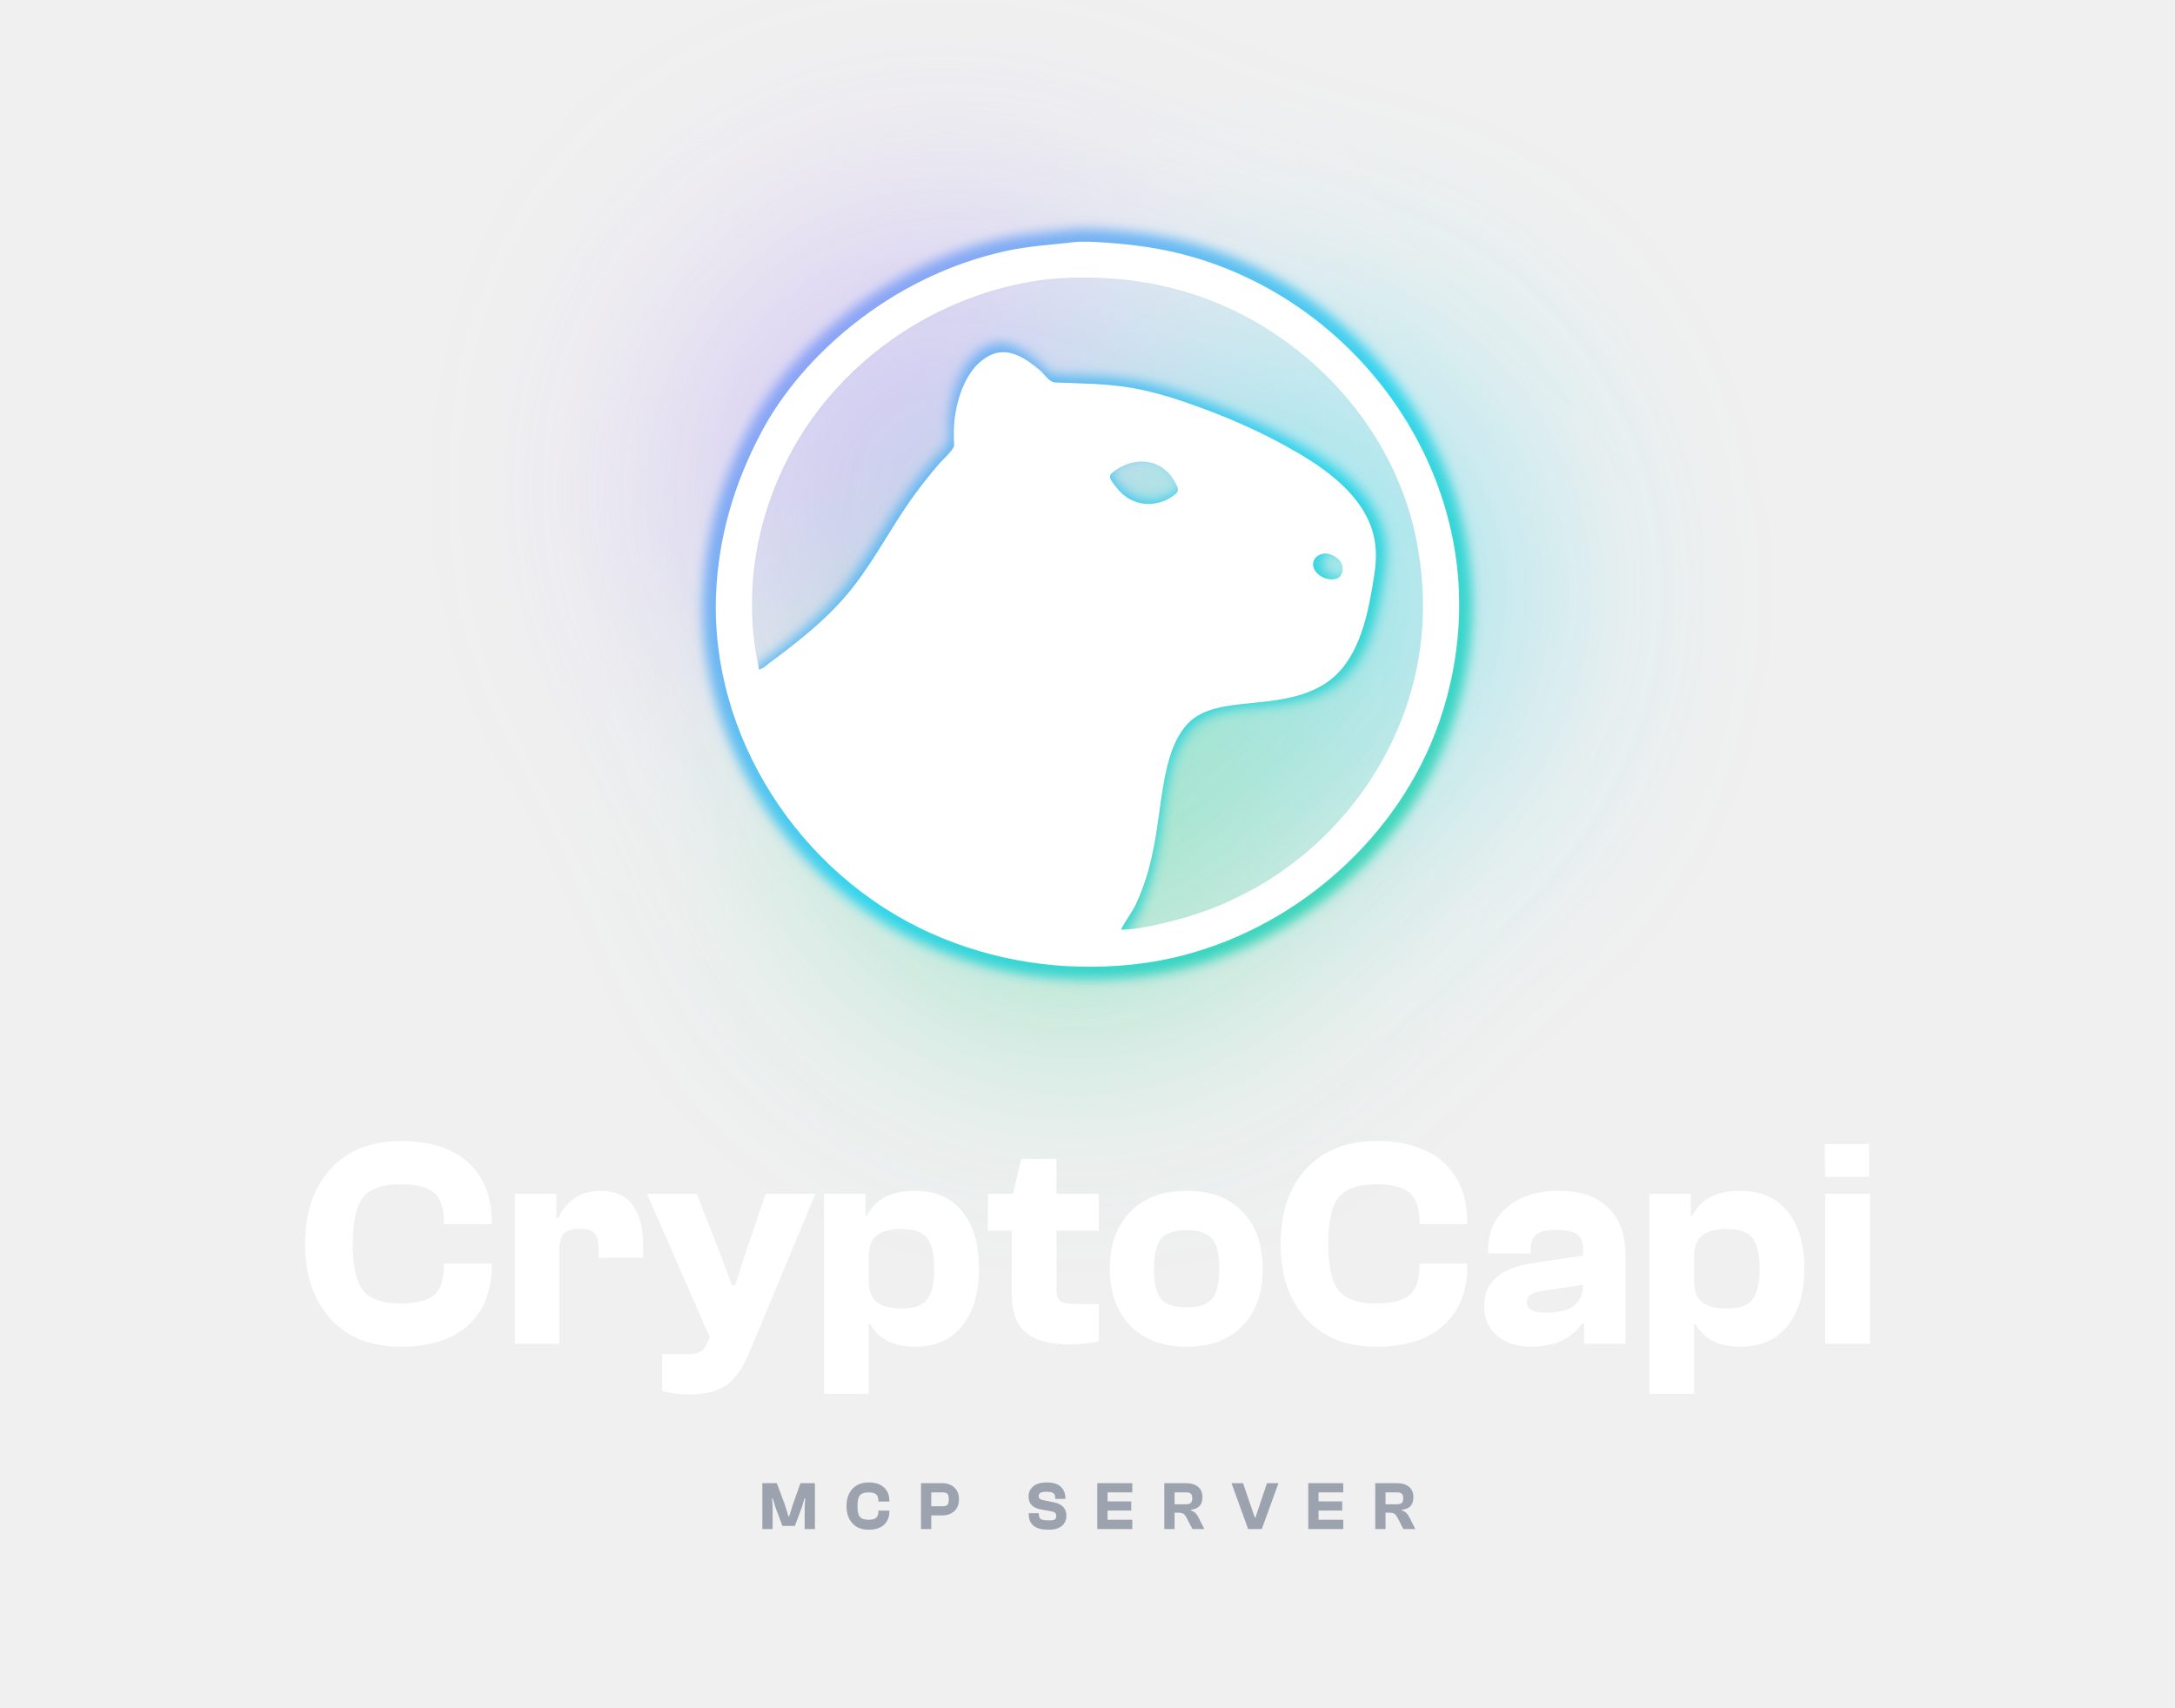
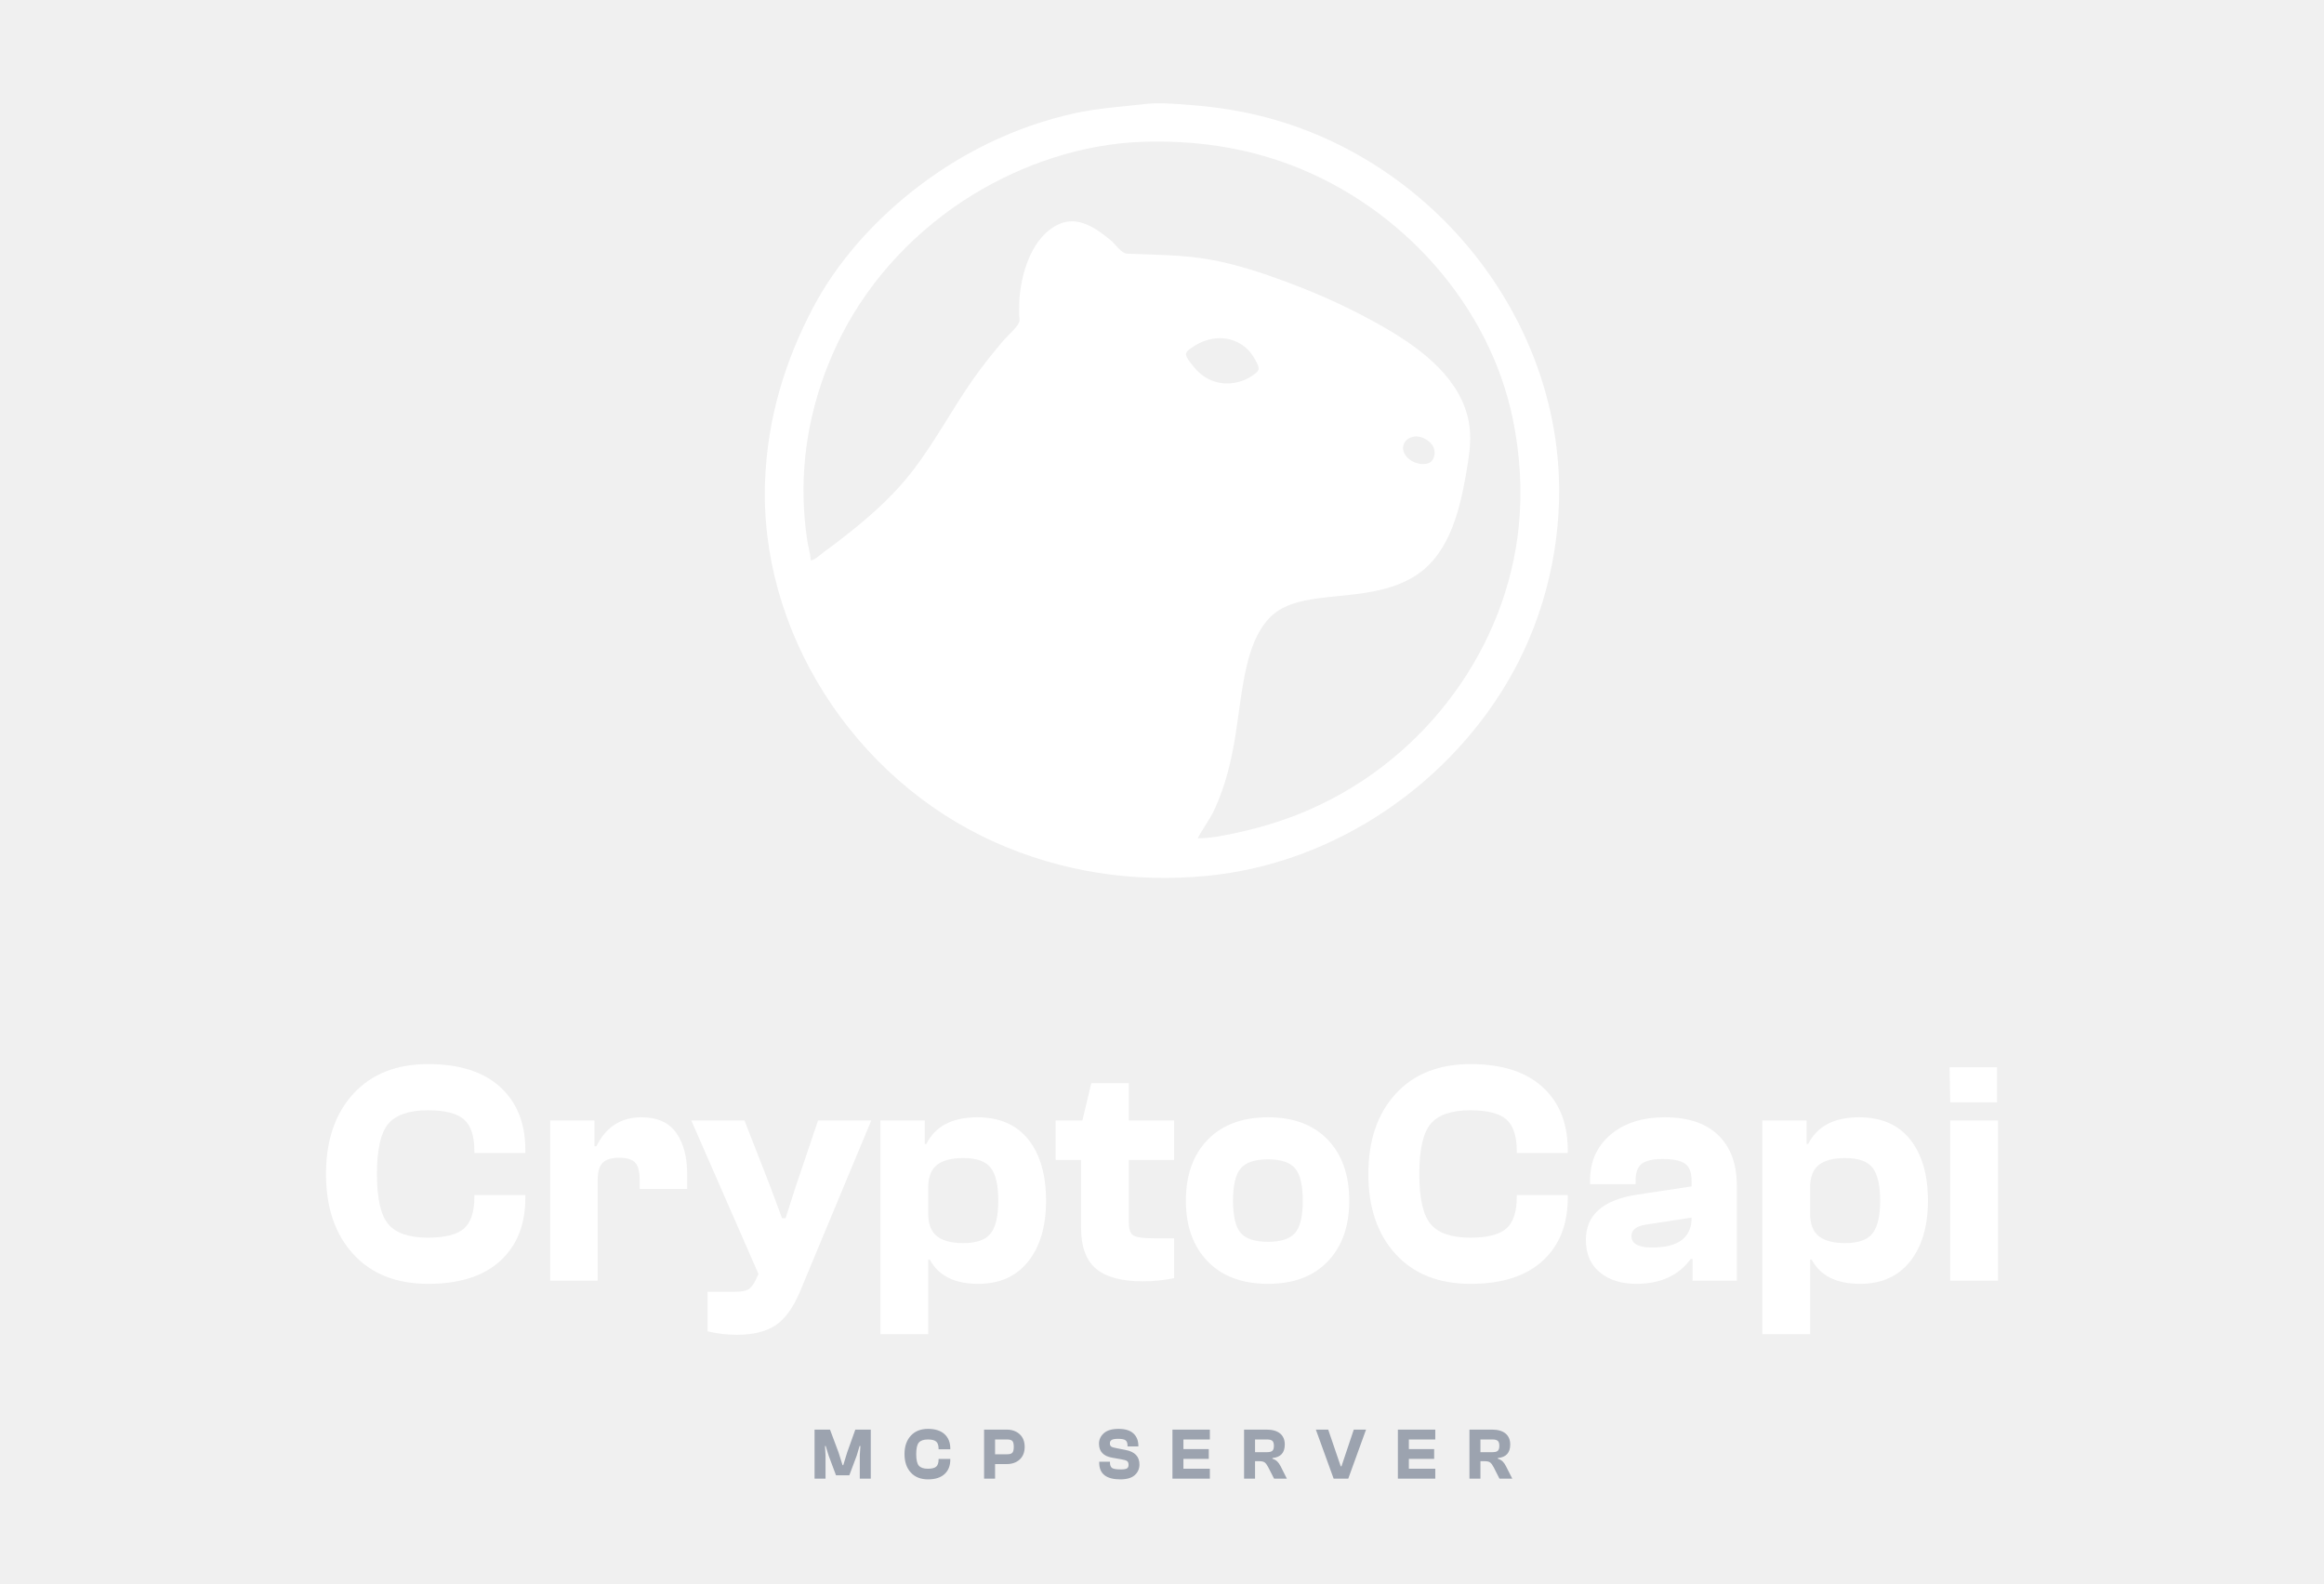
- <svg xmlns="http://www.w3.org/2000/svg" width="540" height="424" viewBox="0 0 540 424" role="img" aria-labelledby="t">
-   <defs>
-     <path id="mark" d="m 560.776,273.592 c 6.711,-0.774 14.194,-0.275 20.914,0.175 14.171,0.949 27.939,2.608 41.828,5.724 100.371,22.516 175.986,112.197 180.478,212.47 1.796,40.089 -7.687,81.431 -27.294,116.786 -35.833,64.616 -104.116,111.882 -179.541,119.259 -43.192,4.224 -85.857,-2.137 -125.483,-19.924 -82.923,-37.221 -138.933,-124.424 -134.926,-213.881 1.604,-35.806 11.494,-69.039 28.277,-100.823 13.716,-25.974 34.342,-49.204 57.372,-67.656 28.171,-22.572 61.486,-39.076 97.12,-46.77 13.732,-2.965 27.39,-3.761 41.255,-5.36 M 363.67,542.372 c 2.945,-0.683 5.615,-3.559 8.022,-5.279 6.483,-4.631 12.744,-9.556 18.908,-14.583 12.19,-9.943 23.537,-20.629 33.097,-33.07 12.888,-16.773 22.83,-35.593 34.9,-52.932 5.669,-8.144 11.912,-15.957 18.355,-23.525 2.783,-3.268 7.381,-6.935 9.277,-10.722 0.588,-1.175 0.058,-3.371 0.058,-4.681 0,-3.752 -0.035,-7.469 0.335,-11.203 1.486,-15.005 7.786,-34.911 22.871,-41.92 11.516,-5.351 22.422,2.459 30.941,9.595 2.517,2.108 5.977,7.527 9.454,7.674 16.454,0.696 32.391,0.609 48.703,3.485 15.53,2.738 30.555,7.735 45.266,13.205 20.574,7.651 40.413,16.764 59.304,27.845 21.258,12.47 43.83,30.05 48.005,55.452 1.231,7.489 0.613,14.954 -0.569,22.405 -3.424,21.582 -8.256,48.445 -25.949,63.493 -5.434,4.621 -12.108,7.919 -18.908,10.162 -14.245,4.699 -29.372,4.961 -44.12,6.966 -10.338,1.406 -21.38,4.083 -28.567,12.079 -7.057,7.852 -10.555,17.985 -12.874,28.006 -3.077,13.293 -4.39,26.877 -6.524,40.329 -2.405,15.161 -5.996,30.249 -12.572,44.25 -2.727,5.807 -6.77,10.86 -9.652,16.524 8.396,0 17.067,-1.911 25.211,-3.739 14.531,-3.26 28.547,-7.746 42.114,-13.819 67.115,-30.041 114.589,-94.558 121.71,-166.444 2.076,-20.959 0.707,-42.089 -3.518,-62.734 C 763.185,391.94 711.491,334.298 646.436,309.587 618.088,298.819 588.445,294.798 558.196,295.907 c -34.732,1.273 -69.822,13.117 -99.125,31.083 -32.54,19.951 -59.937,48.726 -77.137,82.352 -15.321,29.955 -23.399,63.074 -22.558,96.622 0.201,8.017 0.881,16.138 2.079,24.085 0.616,4.085 1.872,8.224 2.214,12.323 M 601.171,411.703 c -4.7,0.658 -9.001,2.476 -12.892,5.106 -1.255,0.848 -3.39,2.162 -3.734,3.736 -0.444,2.034 2.969,5.752 4.127,7.282 5.703,7.538 14.318,11.458 23.959,9.999 4.135,-0.626 8.115,-2.2 11.46,-4.649 1.141,-0.835 2.88,-1.897 3.143,-3.39 0.358,-2.032 -1.839,-5.291 -2.817,-7.001 -4.594,-8.031 -13.933,-12.386 -23.245,-11.083 m 117.748,57.697 c -5.717,0.813 -8.562,6.235 -5.141,11.078 2.601,3.684 7.795,5.738 12.303,4.949 4.435,-0.776 5.665,-5.806 4.26,-9.43 -1.541,-3.975 -7.088,-7.214 -11.422,-6.597 z" />
-     <linearGradient id="engines" x1="0" y1="0" x2="1" y2="1">
-       <stop offset="0" stop-color="#a78bfa" />
-       <stop offset=".55" stop-color="#22d3ee" />
-       <stop offset="1" stop-color="#34d399" />
-     </linearGradient>
-     <filter id="bloom" x="-50%" y="-50%" width="200%" height="200%">
-       <feGaussianBlur stdDeviation="30" />
-     </filter>
-     <filter id="rim" x="-10%" y="-10%" width="120%" height="120%">
-       <feGaussianBlur stdDeviation="3.5" />
-     </filter>
-   </defs>
-   <g filter="url(#bloom)" opacity="0.42">
-     <circle cx="234.4" cy="120.8" r="64.8" fill="#a78bfa" />
-     <circle cx="312.1" cy="146.8" r="64.8" fill="#22d3ee" />
-     <circle cx="266.8" cy="188.9" r="64.8" fill="#34d399" />
-   </g>
-   <g transform="translate(177.71 60) scale(0.39467) translate(-336.5496 -273.1886)">
-     <use href="#mark" fill="url(#engines)" opacity="0.9" filter="url(#rim)" transform="translate(570.38 501.23) scale(1.035) translate(-570.38 -501.23)" />
-     <use href="#mark" fill="#ffffff" />
-   </g>
-   <path fill="#ffffff" d="M99.50 334.32L99.50 334.32Q88.40 334.32 82.08 327.40Q75.75 320.48 75.75 308.79Q75.75 297.10 82.08 290.18Q88.40 283.26 99.50 283.26L99.50 283.26Q110.38 283.26 116.23 288.59Q122.07 293.92 122.07 303.24L122.07 303.24L122.07 303.91L110.23 303.91L110.23 303.54Q110.23 298.21 107.79 296.10Q105.35 293.99 99.43 293.99L99.43 293.99Q92.92 293.99 90.25 297.10Q87.59 300.21 87.59 308.79Q87.59 317.37 90.25 320.48Q92.92 323.59 99.43 323.59L99.43 323.59Q105.35 323.59 107.79 321.48Q110.23 319.37 110.23 314.04L110.23 314.04L110.23 313.67L122.07 313.67L122.07 314.34Q122.07 323.66 116.23 328.99Q110.38 334.32 99.50 334.32ZM138.87 310.27L138.87 333.58L127.85 333.58L127.85 296.36L138.13 296.36L138.13 302.35L138.58 302.35Q141.91 295.62 149.01 295.62L149.01 295.62Q154.56 295.62 157.11 299.21Q159.67 302.80 159.67 308.86L159.67 308.86L159.67 312.27L148.64 312.27L148.64 310.27Q148.64 307.31 147.60 306.16Q146.57 305.02 143.90 305.02Q141.24 305.02 140.06 306.16Q138.87 307.31 138.87 310.27L138.87 310.27ZM171.21 346.16L171.21 346.16Q167.81 346.16 164.40 345.35L164.40 345.35L164.40 336.17L170.62 336.17Q172.84 336.17 173.80 335.65Q174.76 335.13 175.58 333.43L175.58 333.43L176.24 332.03L160.63 296.36L172.99 296.36L179.05 311.90L181.72 319.08L182.53 319.08L184.83 311.90L190.08 296.36L202.44 296.36L185.86 336.17Q183.49 341.79 180.16 343.98Q176.83 346.16 171.21 346.16ZM215.68 328.70L215.68 346.01L204.58 346.01L204.58 296.36L214.87 296.36L214.87 301.83L215.24 301.83Q218.35 295.62 227.08 295.62L227.08 295.62Q234.85 295.62 238.96 300.80Q243.06 305.98 243.06 315.01L243.06 315.01Q243.06 323.89 238.92 329.10Q234.78 334.32 227.30 334.32L227.30 334.32Q219.09 334.32 216.05 328.70L216.05 328.70L215.68 328.70ZM215.68 311.97L215.68 317.97Q215.68 321.67 217.72 323.26Q219.75 324.85 223.82 324.85L223.82 324.85Q228.49 324.85 230.23 322.55Q231.96 320.26 231.96 315.01L231.96 315.01Q231.96 309.68 230.23 307.38Q228.49 305.09 223.82 305.09L223.82 305.09Q219.75 305.09 217.72 306.68Q215.68 308.27 215.68 311.97L215.68 311.97ZM265.56 333.73L265.56 333.73Q258.16 333.73 254.68 330.81Q251.20 327.88 251.20 321.37L251.20 321.37L251.20 305.53L245.28 305.53L245.28 296.36L251.50 296.36L253.57 287.70L262.30 287.70L262.30 296.36L272.81 296.36L272.81 305.53L262.30 305.53L262.30 320.11Q262.30 322.48 263.41 323.11Q264.52 323.74 268.22 323.74L268.22 323.74L272.81 323.74L272.81 332.99Q269.26 333.73 265.56 333.73ZM294.64 334.32L294.64 334.32Q285.69 334.32 280.62 329.10Q275.55 323.89 275.55 315.01L275.55 315.01Q275.55 306.05 280.62 300.83Q285.69 295.62 294.64 295.62L294.64 295.62Q303.52 295.62 308.52 300.83Q313.51 306.05 313.51 315.01L313.51 315.01Q313.51 323.89 308.52 329.10Q303.52 334.32 294.64 334.32ZM294.64 324.55L294.64 324.55Q299.16 324.55 300.93 322.48Q302.71 320.41 302.71 315.01Q302.71 309.60 300.93 307.50Q299.16 305.39 294.64 305.39L294.64 305.39Q290.05 305.39 288.28 307.50Q286.50 309.60 286.50 315.01Q286.50 320.41 288.28 322.48Q290.05 324.55 294.64 324.55ZM341.71 334.32L341.71 334.32Q330.61 334.32 324.28 327.40Q317.95 320.48 317.95 308.79Q317.95 297.10 324.28 290.18Q330.61 283.26 341.71 283.26L341.71 283.26Q352.58 283.26 358.43 288.59Q364.28 293.92 364.28 303.24L364.28 303.24L364.28 303.91L352.44 303.91L352.44 303.54Q352.44 298.21 349.99 296.10Q347.55 293.99 341.63 293.99L341.63 293.99Q335.12 293.99 332.46 297.10Q329.79 300.21 329.79 308.79Q329.79 317.37 332.46 320.48Q335.12 323.59 341.63 323.59L341.63 323.59Q347.55 323.59 349.99 321.48Q352.44 319.37 352.44 314.04L352.44 314.04L352.44 313.67L364.28 313.67L364.28 314.34Q364.28 323.66 358.43 328.99Q352.58 334.32 341.71 334.32ZM380.19 334.32L380.19 334.32Q375.01 334.32 371.75 331.66Q368.49 328.99 368.49 324.11L368.49 324.11Q368.49 315.45 380.33 313.60L380.33 313.60L393.06 311.68L393.06 310.49Q393.06 307.38 391.47 306.35Q389.88 305.31 386.33 305.31L386.33 305.31Q382.92 305.31 381.48 306.42Q380.04 307.53 380.04 310.34L380.04 310.34L380.04 311.16L369.46 311.16L369.46 310.34Q369.46 303.68 374.23 299.65Q379.00 295.62 386.85 295.62L386.85 295.62Q394.99 295.62 399.28 299.80Q403.57 303.98 403.57 311.53L403.57 311.53L403.57 333.58L393.28 333.58L393.28 328.55L392.84 328.55Q388.62 334.32 380.19 334.32ZM379.08 323.22L379.08 323.22Q379.08 325.88 383.89 325.88L383.89 325.88Q393.06 325.88 393.06 318.93L393.06 318.93L382.41 320.56Q379.08 321.07 379.08 323.22ZM420.59 328.70L420.59 346.01L409.49 346.01L409.49 296.36L419.78 296.36L419.78 301.83L420.15 301.83Q423.25 295.62 431.99 295.62L431.99 295.62Q439.76 295.62 443.86 300.80Q447.97 305.98 447.97 315.01L447.97 315.01Q447.97 323.89 443.83 329.10Q439.68 334.32 432.21 334.32L432.21 334.32Q423.99 334.32 420.96 328.70L420.96 328.70L420.59 328.70ZM420.59 311.97L420.59 317.97Q420.59 321.67 422.63 323.26Q424.66 324.85 428.73 324.85L428.73 324.85Q433.39 324.85 435.13 322.55Q436.87 320.26 436.87 315.01L436.87 315.01Q436.87 309.68 435.13 307.38Q433.39 305.09 428.73 305.09L428.73 305.09Q424.66 305.09 422.63 306.68Q420.59 308.27 420.59 311.97L420.59 311.97ZM464.03 284L464.03 292.14L453.15 292.14L453.00 284L464.03 284ZM464.25 296.36L464.25 333.58L453.15 333.58L453.15 296.36L464.25 296.36Z" />
-   <path fill="#9ca3af" d="M191.82 374.19L191.82 379.58L189.27 379.58L189.27 368.19L192.86 368.19L194.85 373.51L195.77 376.44L195.94 376.44L196.84 373.51L198.74 368.19L202.33 368.19L202.33 379.58L199.78 379.58L199.78 374.19L199.92 372.00L199.73 372.00L199.07 374.22L197.35 378.80L194.25 378.80L192.54 374.22L191.86 372.00L191.69 372.00L191.82 374.19ZM215.63 379.75L215.63 379.75Q213.08 379.75 211.63 378.16Q210.17 376.57 210.17 373.88Q210.17 371.20 211.63 369.61Q213.08 368.02 215.63 368.02L215.63 368.02Q218.13 368.02 219.47 369.24Q220.81 370.47 220.81 372.61L220.81 372.61L220.81 372.76L218.09 372.76L218.09 372.68Q218.09 371.45 217.53 370.97Q216.97 370.48 215.61 370.48L215.61 370.48Q214.12 370.48 213.50 371.20Q212.89 371.91 212.89 373.88Q212.89 375.86 213.50 376.57Q214.12 377.28 215.61 377.28L215.61 377.28Q216.97 377.28 217.53 376.80Q218.09 376.32 218.09 375.09L218.09 375.09L218.09 375.01L220.81 375.01L220.81 375.16Q220.81 377.30 219.47 378.53Q218.13 379.75 215.63 379.75ZM231.21 376.20L231.21 379.58L228.66 379.58L228.66 368.19L233.89 368.19Q235.76 368.19 236.93 369.26Q238.09 370.33 238.09 372.20Q238.09 374.07 236.94 375.13Q235.78 376.20 233.89 376.20L233.89 376.20L231.21 376.20ZM234.00 370.48L234.00 370.48L231.21 370.48L231.21 373.92L234.00 373.92Q234.90 373.92 235.23 373.56Q235.56 373.20 235.56 372.20L235.56 372.20Q235.56 371.18 235.23 370.83Q234.90 370.48 234.00 370.48ZM260.31 379.75L260.31 379.75Q255.41 379.75 255.41 375.87L255.41 375.87L255.41 375.65L257.91 375.65L257.91 375.82Q257.91 376.77 258.40 377.11Q258.90 377.44 260.43 377.44L260.43 377.44Q261.48 377.44 261.85 377.21Q262.23 376.98 262.23 376.38L262.23 376.38Q262.23 375.77 261.91 375.52Q261.60 375.26 260.46 375.07L260.46 375.07L258.45 374.72Q255.36 374.19 255.36 371.47L255.36 371.47Q255.36 370.03 256.49 369.02Q257.62 368.02 259.90 368.02L259.90 368.02Q262.23 368.02 263.37 369.09Q264.51 370.16 264.51 371.96L264.51 371.96L264.51 372.10L261.99 372.10L261.99 371.91Q261.99 371.01 261.53 370.67Q261.07 370.33 259.81 370.33L259.81 370.33Q258.74 370.33 258.32 370.58Q257.89 370.82 257.89 371.37Q257.89 371.91 258.20 372.13Q258.50 372.34 259.52 372.52L259.52 372.52L261.55 372.92Q264.76 373.53 264.76 376.30L264.76 376.30Q264.76 377.79 263.67 378.77Q262.58 379.75 260.31 379.75ZM281.12 377.28L281.12 379.58L272.43 379.58L272.43 368.19L281.12 368.19L281.12 370.48L274.98 370.48L274.98 372.71L280.87 372.71L280.87 374.99L274.98 374.99L274.98 377.28L281.12 377.28ZM291.62 375.53L291.62 379.58L289.07 379.58L289.07 368.19L294.30 368.19Q296.34 368.19 297.44 369.09Q298.53 369.99 298.53 371.66L298.53 371.66Q298.53 374.53 295.66 374.79L295.66 374.79L295.66 374.96Q296.36 375.18 296.78 375.59Q297.21 376.01 297.57 376.72L297.57 376.72L299.01 379.58L296.04 379.58L294.69 376.94Q294.27 376.13 293.88 375.83Q293.49 375.53 292.64 375.53L292.64 375.53L291.62 375.53ZM294.42 370.48L291.62 370.48L291.62 373.43L294.42 373.43Q295.32 373.43 295.66 373.10Q296.00 372.78 296.00 371.95L296.00 371.95Q296.00 371.13 295.65 370.81Q295.31 370.48 294.42 370.48L294.42 370.48ZM317.41 368.19L313.28 379.58L309.88 379.58L305.75 368.19L308.62 368.19L311.53 376.72L311.70 376.72L314.56 368.19L317.41 368.19ZM333.50 377.28L333.50 379.58L324.81 379.58L324.81 368.19L333.50 368.19L333.50 370.48L327.36 370.48L327.36 372.71L333.24 372.71L333.24 374.99L327.36 374.99L327.36 377.28L333.50 377.28ZM343.99 375.53L343.99 379.58L341.44 379.58L341.44 368.19L346.68 368.19Q348.72 368.19 349.82 369.09Q350.91 369.99 350.91 371.66L350.91 371.66Q350.91 374.53 348.04 374.79L348.04 374.79L348.04 374.96Q348.74 375.18 349.16 375.59Q349.59 376.01 349.94 376.72L349.94 376.72L351.39 379.58L348.41 379.58L347.07 376.94Q346.65 376.13 346.25 375.83Q345.86 375.53 345.01 375.53L345.01 375.53L343.99 375.53ZM346.80 370.48L343.99 370.48L343.99 373.43L346.80 373.43Q347.70 373.43 348.04 373.10Q348.38 372.78 348.38 371.95L348.38 371.95Q348.38 371.13 348.03 370.81Q347.68 370.48 346.80 370.48L346.80 370.48Z" />
+ <svg xmlns="http://www.w3.org/2000/svg" width="540" height="368" viewBox="0 0 540 368" role="img" aria-labelledby="t">
+   <path fill="#ffffff" transform="translate(177.71 24) scale(0.39467) translate(-336.5496 -273.1886)" d="m 560.776,273.592 c 6.711,-0.774 14.194,-0.275 20.914,0.175 14.171,0.949 27.939,2.608 41.828,5.724 100.371,22.516 175.986,112.197 180.478,212.47 1.796,40.089 -7.687,81.431 -27.294,116.786 -35.833,64.616 -104.116,111.882 -179.541,119.259 -43.192,4.224 -85.857,-2.137 -125.483,-19.924 -82.923,-37.221 -138.933,-124.424 -134.926,-213.881 1.604,-35.806 11.494,-69.039 28.277,-100.823 13.716,-25.974 34.342,-49.204 57.372,-67.656 28.171,-22.572 61.486,-39.076 97.12,-46.77 13.732,-2.965 27.39,-3.761 41.255,-5.36 M 363.67,542.372 c 2.945,-0.683 5.615,-3.559 8.022,-5.279 6.483,-4.631 12.744,-9.556 18.908,-14.583 12.19,-9.943 23.537,-20.629 33.097,-33.07 12.888,-16.773 22.83,-35.593 34.9,-52.932 5.669,-8.144 11.912,-15.957 18.355,-23.525 2.783,-3.268 7.381,-6.935 9.277,-10.722 0.588,-1.175 0.058,-3.371 0.058,-4.681 0,-3.752 -0.035,-7.469 0.335,-11.203 1.486,-15.005 7.786,-34.911 22.871,-41.92 11.516,-5.351 22.422,2.459 30.941,9.595 2.517,2.108 5.977,7.527 9.454,7.674 16.454,0.696 32.391,0.609 48.703,3.485 15.53,2.738 30.555,7.735 45.266,13.205 20.574,7.651 40.413,16.764 59.304,27.845 21.258,12.47 43.83,30.05 48.005,55.452 1.231,7.489 0.613,14.954 -0.569,22.405 -3.424,21.582 -8.256,48.445 -25.949,63.493 -5.434,4.621 -12.108,7.919 -18.908,10.162 -14.245,4.699 -29.372,4.961 -44.12,6.966 -10.338,1.406 -21.38,4.083 -28.567,12.079 -7.057,7.852 -10.555,17.985 -12.874,28.006 -3.077,13.293 -4.39,26.877 -6.524,40.329 -2.405,15.161 -5.996,30.249 -12.572,44.25 -2.727,5.807 -6.77,10.86 -9.652,16.524 8.396,0 17.067,-1.911 25.211,-3.739 14.531,-3.26 28.547,-7.746 42.114,-13.819 67.115,-30.041 114.589,-94.558 121.71,-166.444 2.076,-20.959 0.707,-42.089 -3.518,-62.734 C 763.185,391.94 711.491,334.298 646.436,309.587 618.088,298.819 588.445,294.798 558.196,295.907 c -34.732,1.273 -69.822,13.117 -99.125,31.083 -32.54,19.951 -59.937,48.726 -77.137,82.352 -15.321,29.955 -23.399,63.074 -22.558,96.622 0.201,8.017 0.881,16.138 2.079,24.085 0.616,4.085 1.872,8.224 2.214,12.323 M 601.171,411.703 c -4.7,0.658 -9.001,2.476 -12.892,5.106 -1.255,0.848 -3.39,2.162 -3.734,3.736 -0.444,2.034 2.969,5.752 4.127,7.282 5.703,7.538 14.318,11.458 23.959,9.999 4.135,-0.626 8.115,-2.2 11.46,-4.649 1.141,-0.835 2.88,-1.897 3.143,-3.39 0.358,-2.032 -1.839,-5.291 -2.817,-7.001 -4.594,-8.031 -13.933,-12.386 -23.245,-11.083 m 117.748,57.697 c -5.717,0.813 -8.562,6.235 -5.141,11.078 2.601,3.684 7.795,5.738 12.303,4.949 4.435,-0.776 5.665,-5.806 4.26,-9.43 -1.541,-3.975 -7.088,-7.214 -11.422,-6.597 z" />
+   <path fill="#ffffff" d="M99.50 298.32L99.50 298.32Q88.40 298.32 82.08 291.40Q75.75 284.48 75.75 272.79Q75.75 261.10 82.08 254.18Q88.40 247.26 99.50 247.26L99.50 247.26Q110.38 247.26 116.23 252.59Q122.07 257.92 122.07 267.24L122.07 267.24L122.07 267.91L110.23 267.91L110.23 267.54Q110.23 262.21 107.79 260.10Q105.35 257.99 99.43 257.99L99.43 257.99Q92.92 257.99 90.25 261.10Q87.59 264.21 87.59 272.79Q87.59 281.37 90.25 284.48Q92.92 287.59 99.43 287.59L99.43 287.59Q105.35 287.59 107.79 285.48Q110.23 283.37 110.23 278.04L110.23 278.04L110.23 277.67L122.07 277.67L122.07 278.34Q122.07 287.66 116.23 292.99Q110.38 298.32 99.50 298.32ZM138.87 274.27L138.87 297.58L127.85 297.58L127.85 260.36L138.13 260.36L138.13 266.35L138.58 266.35Q141.91 259.62 149.01 259.62L149.01 259.62Q154.56 259.62 157.11 263.21Q159.67 266.80 159.67 272.86L159.67 272.86L159.67 276.27L148.64 276.27L148.64 274.27Q148.64 271.31 147.60 270.16Q146.57 269.02 143.90 269.02Q141.24 269.02 140.06 270.16Q138.87 271.31 138.87 274.27L138.87 274.27ZM171.21 310.16L171.21 310.16Q167.81 310.16 164.40 309.35L164.40 309.35L164.40 300.17L170.62 300.17Q172.84 300.17 173.80 299.65Q174.76 299.13 175.58 297.43L175.58 297.43L176.24 296.03L160.63 260.36L172.99 260.36L179.05 275.90L181.72 283.08L182.53 283.08L184.83 275.90L190.08 260.36L202.44 260.36L185.86 300.17Q183.49 305.79 180.16 307.98Q176.83 310.16 171.21 310.16ZM215.68 292.70L215.68 310.01L204.58 310.01L204.58 260.36L214.87 260.36L214.87 265.83L215.24 265.83Q218.35 259.62 227.08 259.62L227.08 259.62Q234.85 259.62 238.96 264.80Q243.06 269.98 243.06 279.01L243.06 279.01Q243.06 287.89 238.92 293.10Q234.78 298.32 227.30 298.32L227.30 298.32Q219.09 298.32 216.05 292.70L216.05 292.70L215.68 292.70ZM215.68 275.97L215.68 281.97Q215.68 285.67 217.72 287.26Q219.75 288.85 223.82 288.85L223.82 288.85Q228.49 288.85 230.23 286.55Q231.96 284.26 231.96 279.01L231.96 279.01Q231.96 273.68 230.23 271.38Q228.49 269.09 223.82 269.09L223.82 269.09Q219.75 269.09 217.72 270.68Q215.68 272.27 215.68 275.97L215.68 275.97ZM265.56 297.73L265.56 297.73Q258.16 297.73 254.68 294.81Q251.20 291.88 251.20 285.37L251.20 285.37L251.20 269.53L245.28 269.53L245.28 260.36L251.50 260.36L253.57 251.70L262.30 251.70L262.30 260.36L272.81 260.36L272.81 269.53L262.30 269.53L262.30 284.11Q262.30 286.48 263.41 287.11Q264.52 287.74 268.22 287.74L268.22 287.74L272.81 287.74L272.81 296.99Q269.26 297.73 265.56 297.73ZM294.64 298.32L294.64 298.32Q285.69 298.32 280.62 293.10Q275.55 287.89 275.55 279.01L275.55 279.01Q275.55 270.05 280.62 264.83Q285.69 259.62 294.64 259.62L294.64 259.62Q303.52 259.62 308.52 264.83Q313.51 270.05 313.51 279.01L313.51 279.01Q313.51 287.89 308.52 293.10Q303.52 298.32 294.64 298.32ZM294.64 288.55L294.64 288.55Q299.16 288.55 300.93 286.48Q302.71 284.41 302.71 279.01Q302.71 273.60 300.93 271.50Q299.16 269.39 294.64 269.39L294.64 269.39Q290.05 269.39 288.28 271.50Q286.50 273.60 286.50 279.01Q286.50 284.41 288.28 286.48Q290.05 288.55 294.64 288.55ZM341.71 298.32L341.71 298.32Q330.61 298.32 324.28 291.40Q317.95 284.48 317.95 272.79Q317.95 261.10 324.28 254.18Q330.61 247.26 341.71 247.26L341.71 247.26Q352.58 247.26 358.43 252.59Q364.28 257.92 364.28 267.24L364.28 267.24L364.28 267.91L352.44 267.91L352.44 267.54Q352.44 262.21 349.99 260.10Q347.55 257.99 341.63 257.99L341.63 257.99Q335.12 257.99 332.46 261.10Q329.79 264.21 329.79 272.79Q329.79 281.37 332.46 284.48Q335.12 287.59 341.63 287.59L341.63 287.59Q347.55 287.59 349.99 285.48Q352.44 283.37 352.44 278.04L352.44 278.04L352.44 277.67L364.28 277.67L364.28 278.34Q364.28 287.66 358.43 292.99Q352.58 298.32 341.71 298.32ZM380.19 298.32L380.19 298.32Q375.01 298.32 371.75 295.66Q368.49 292.99 368.49 288.11L368.49 288.11Q368.49 279.45 380.33 277.60L380.33 277.60L393.06 275.68L393.06 274.49Q393.06 271.38 391.47 270.35Q389.88 269.31 386.33 269.31L386.33 269.31Q382.92 269.31 381.48 270.42Q380.04 271.53 380.04 274.34L380.04 274.34L380.04 275.16L369.46 275.16L369.46 274.34Q369.46 267.68 374.23 263.65Q379.00 259.62 386.85 259.62L386.85 259.62Q394.99 259.62 399.28 263.80Q403.57 267.98 403.57 275.53L403.57 275.53L403.57 297.58L393.28 297.58L393.28 292.55L392.84 292.55Q388.62 298.32 380.19 298.32ZM379.08 287.22L379.08 287.22Q379.08 289.88 383.89 289.88L383.89 289.88Q393.06 289.88 393.06 282.93L393.06 282.93L382.41 284.56Q379.08 285.07 379.08 287.22ZM420.59 292.70L420.59 310.01L409.49 310.01L409.49 260.36L419.78 260.36L419.78 265.83L420.15 265.83Q423.25 259.62 431.99 259.62L431.99 259.62Q439.76 259.62 443.86 264.80Q447.97 269.98 447.97 279.01L447.97 279.01Q447.97 287.89 443.83 293.10Q439.68 298.32 432.21 298.32L432.21 298.32Q423.99 298.32 420.96 292.70L420.96 292.70L420.59 292.70ZM420.59 275.97L420.59 281.97Q420.59 285.67 422.63 287.26Q424.66 288.85 428.73 288.85L428.73 288.85Q433.39 288.85 435.13 286.55Q436.87 284.26 436.87 279.01L436.87 279.01Q436.87 273.68 435.13 271.38Q433.39 269.09 428.73 269.09L428.73 269.09Q424.66 269.09 422.63 270.68Q420.59 272.27 420.59 275.97L420.59 275.97ZM464.03 248L464.03 256.14L453.15 256.14L453.00 248L464.03 248ZM464.25 260.36L464.25 297.58L453.15 297.58L453.15 260.36L464.25 260.36Z" />
+   <path fill="#9ca3af" d="M191.82 338.19L191.82 343.58L189.27 343.58L189.27 332.19L192.86 332.19L194.85 337.51L195.77 340.44L195.94 340.44L196.84 337.51L198.74 332.19L202.33 332.19L202.33 343.58L199.78 343.58L199.78 338.19L199.92 336.00L199.73 336.00L199.07 338.22L197.35 342.80L194.25 342.80L192.54 338.22L191.86 336.00L191.69 336.00L191.82 338.19ZM215.63 343.75L215.63 343.75Q213.08 343.75 211.63 342.16Q210.17 340.57 210.17 337.88Q210.17 335.20 211.63 333.61Q213.08 332.02 215.63 332.02L215.63 332.02Q218.13 332.02 219.47 333.24Q220.81 334.47 220.81 336.61L220.81 336.61L220.81 336.76L218.09 336.76L218.09 336.68Q218.09 335.45 217.53 334.97Q216.97 334.48 215.61 334.48L215.61 334.48Q214.12 334.48 213.50 335.20Q212.89 335.91 212.89 337.88Q212.89 339.86 213.50 340.57Q214.12 341.28 215.61 341.28L215.61 341.28Q216.97 341.28 217.53 340.80Q218.09 340.32 218.09 339.09L218.09 339.09L218.09 339.01L220.81 339.01L220.81 339.16Q220.81 341.30 219.47 342.53Q218.13 343.75 215.63 343.75ZM231.21 340.20L231.21 343.58L228.66 343.58L228.66 332.19L233.89 332.19Q235.76 332.19 236.93 333.26Q238.09 334.33 238.09 336.20Q238.09 338.07 236.94 339.13Q235.78 340.20 233.89 340.20L233.89 340.20L231.21 340.20ZM234.00 334.48L234.00 334.48L231.21 334.48L231.21 337.92L234.00 337.92Q234.90 337.92 235.23 337.56Q235.56 337.20 235.56 336.20L235.56 336.20Q235.56 335.18 235.23 334.83Q234.90 334.48 234.00 334.48ZM260.31 343.75L260.31 343.75Q255.41 343.75 255.41 339.87L255.41 339.87L255.41 339.65L257.91 339.65L257.91 339.82Q257.91 340.77 258.40 341.11Q258.90 341.44 260.43 341.44L260.43 341.44Q261.48 341.44 261.85 341.21Q262.23 340.98 262.23 340.38L262.23 340.38Q262.23 339.77 261.91 339.52Q261.60 339.26 260.46 339.07L260.46 339.07L258.45 338.72Q255.36 338.19 255.36 335.47L255.36 335.47Q255.36 334.03 256.49 333.02Q257.62 332.02 259.90 332.02L259.90 332.02Q262.23 332.02 263.37 333.09Q264.51 334.16 264.51 335.96L264.51 335.96L264.51 336.10L261.99 336.10L261.99 335.91Q261.99 335.01 261.53 334.67Q261.07 334.33 259.81 334.33L259.81 334.33Q258.74 334.33 258.32 334.58Q257.89 334.82 257.89 335.37Q257.89 335.91 258.20 336.13Q258.50 336.34 259.52 336.52L259.52 336.52L261.55 336.92Q264.76 337.53 264.76 340.30L264.76 340.30Q264.76 341.79 263.67 342.77Q262.58 343.75 260.31 343.75ZM281.12 341.28L281.12 343.58L272.43 343.58L272.43 332.19L281.12 332.19L281.12 334.48L274.98 334.48L274.98 336.71L280.87 336.71L280.87 338.99L274.98 338.99L274.98 341.28L281.12 341.28ZM291.62 339.53L291.62 343.58L289.07 343.58L289.07 332.19L294.30 332.19Q296.34 332.19 297.44 333.09Q298.53 333.99 298.53 335.66L298.53 335.66Q298.53 338.53 295.66 338.79L295.66 338.79L295.66 338.96Q296.36 339.18 296.78 339.59Q297.21 340.01 297.57 340.72L297.57 340.72L299.01 343.58L296.04 343.58L294.69 340.94Q294.27 340.13 293.88 339.83Q293.49 339.53 292.64 339.53L292.64 339.53L291.62 339.53ZM294.42 334.48L291.62 334.48L291.62 337.43L294.42 337.43Q295.32 337.43 295.66 337.10Q296.00 336.78 296.00 335.95L296.00 335.95Q296.00 335.13 295.65 334.81Q295.31 334.48 294.42 334.48L294.42 334.48ZM317.41 332.19L313.28 343.58L309.88 343.58L305.75 332.19L308.62 332.19L311.53 340.72L311.70 340.72L314.56 332.19L317.41 332.19ZM333.50 341.28L333.50 343.58L324.81 343.58L324.81 332.19L333.50 332.19L333.50 334.48L327.36 334.48L327.36 336.71L333.24 336.71L333.24 338.99L327.36 338.99L327.36 341.28L333.50 341.28ZM343.99 339.53L343.99 343.58L341.44 343.58L341.44 332.19L346.68 332.19Q348.72 332.19 349.82 333.09Q350.91 333.99 350.91 335.66L350.91 335.66Q350.91 338.53 348.04 338.79L348.04 338.79L348.04 338.96Q348.74 339.18 349.16 339.59Q349.59 340.01 349.94 340.72L349.94 340.72L351.39 343.58L348.41 343.58L347.07 340.94Q346.65 340.13 346.25 339.83Q345.86 339.53 345.01 339.53L345.01 339.53L343.99 339.53ZM346.80 334.48L343.99 334.48L343.99 337.43L346.80 337.43Q347.70 337.43 348.04 337.10Q348.38 336.78 348.38 335.95L348.38 335.95Q348.38 335.13 348.03 334.81Q347.68 334.48 346.80 334.48L346.80 334.48Z" />
</svg>
